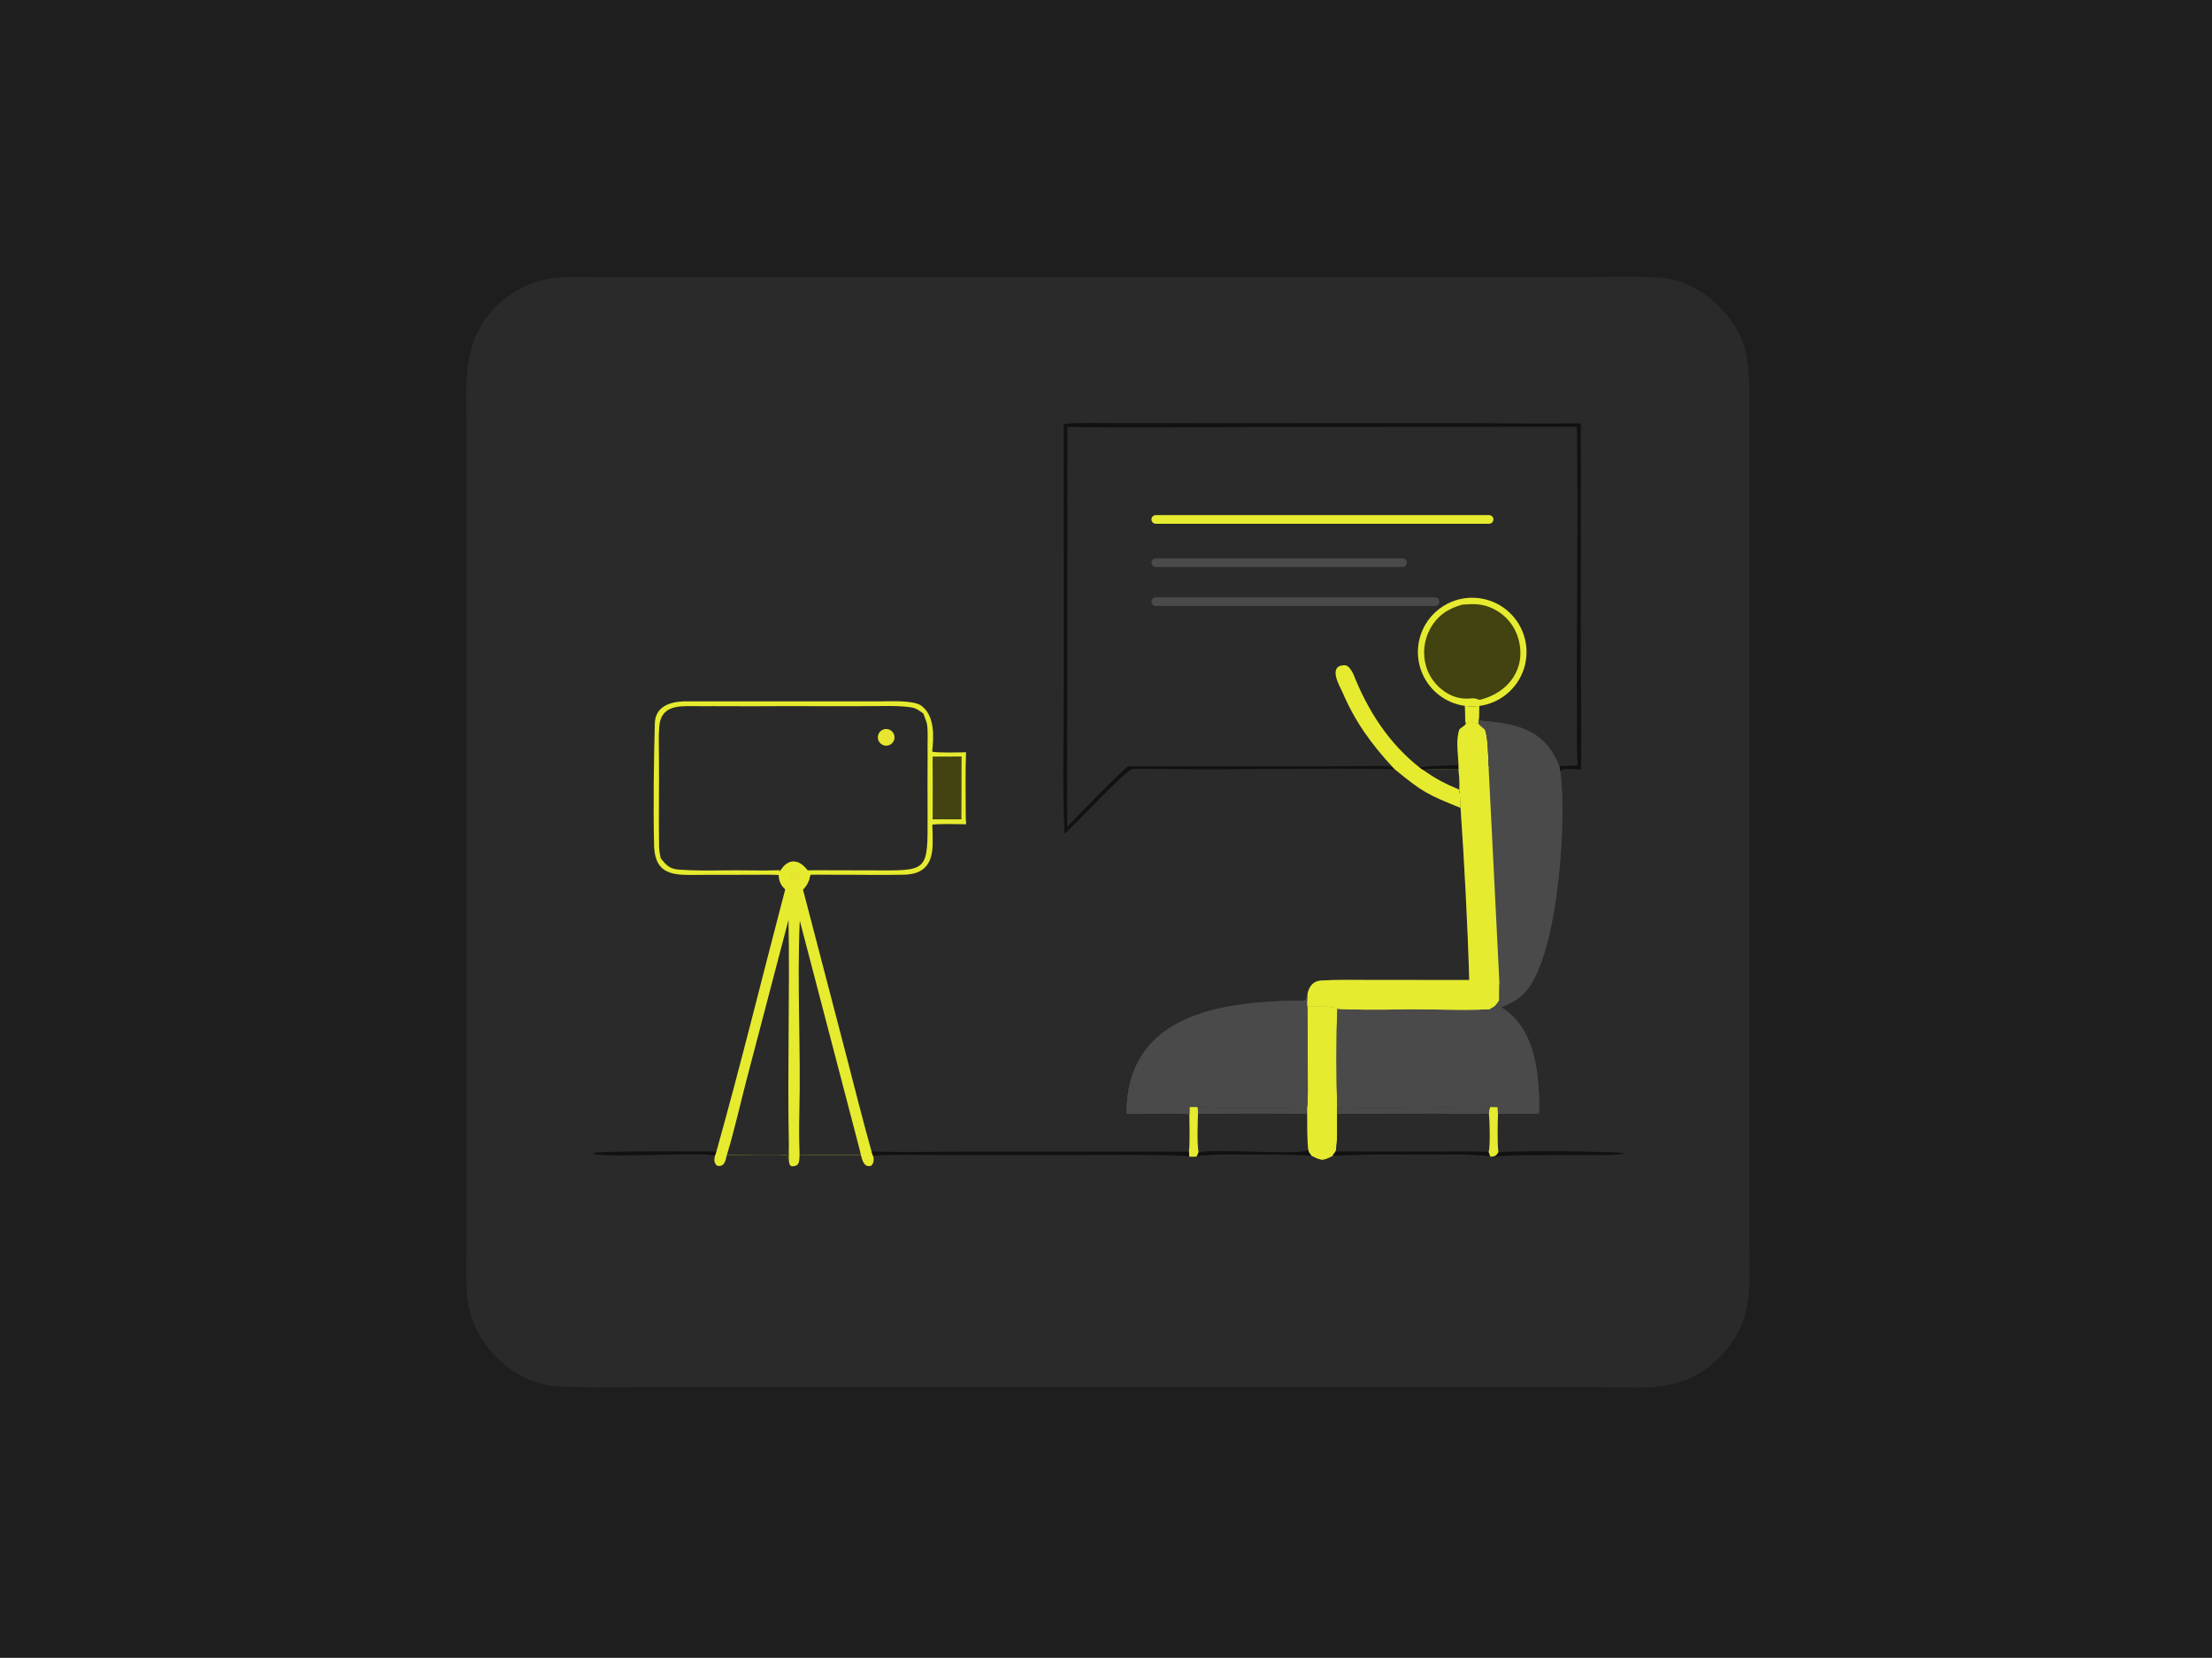
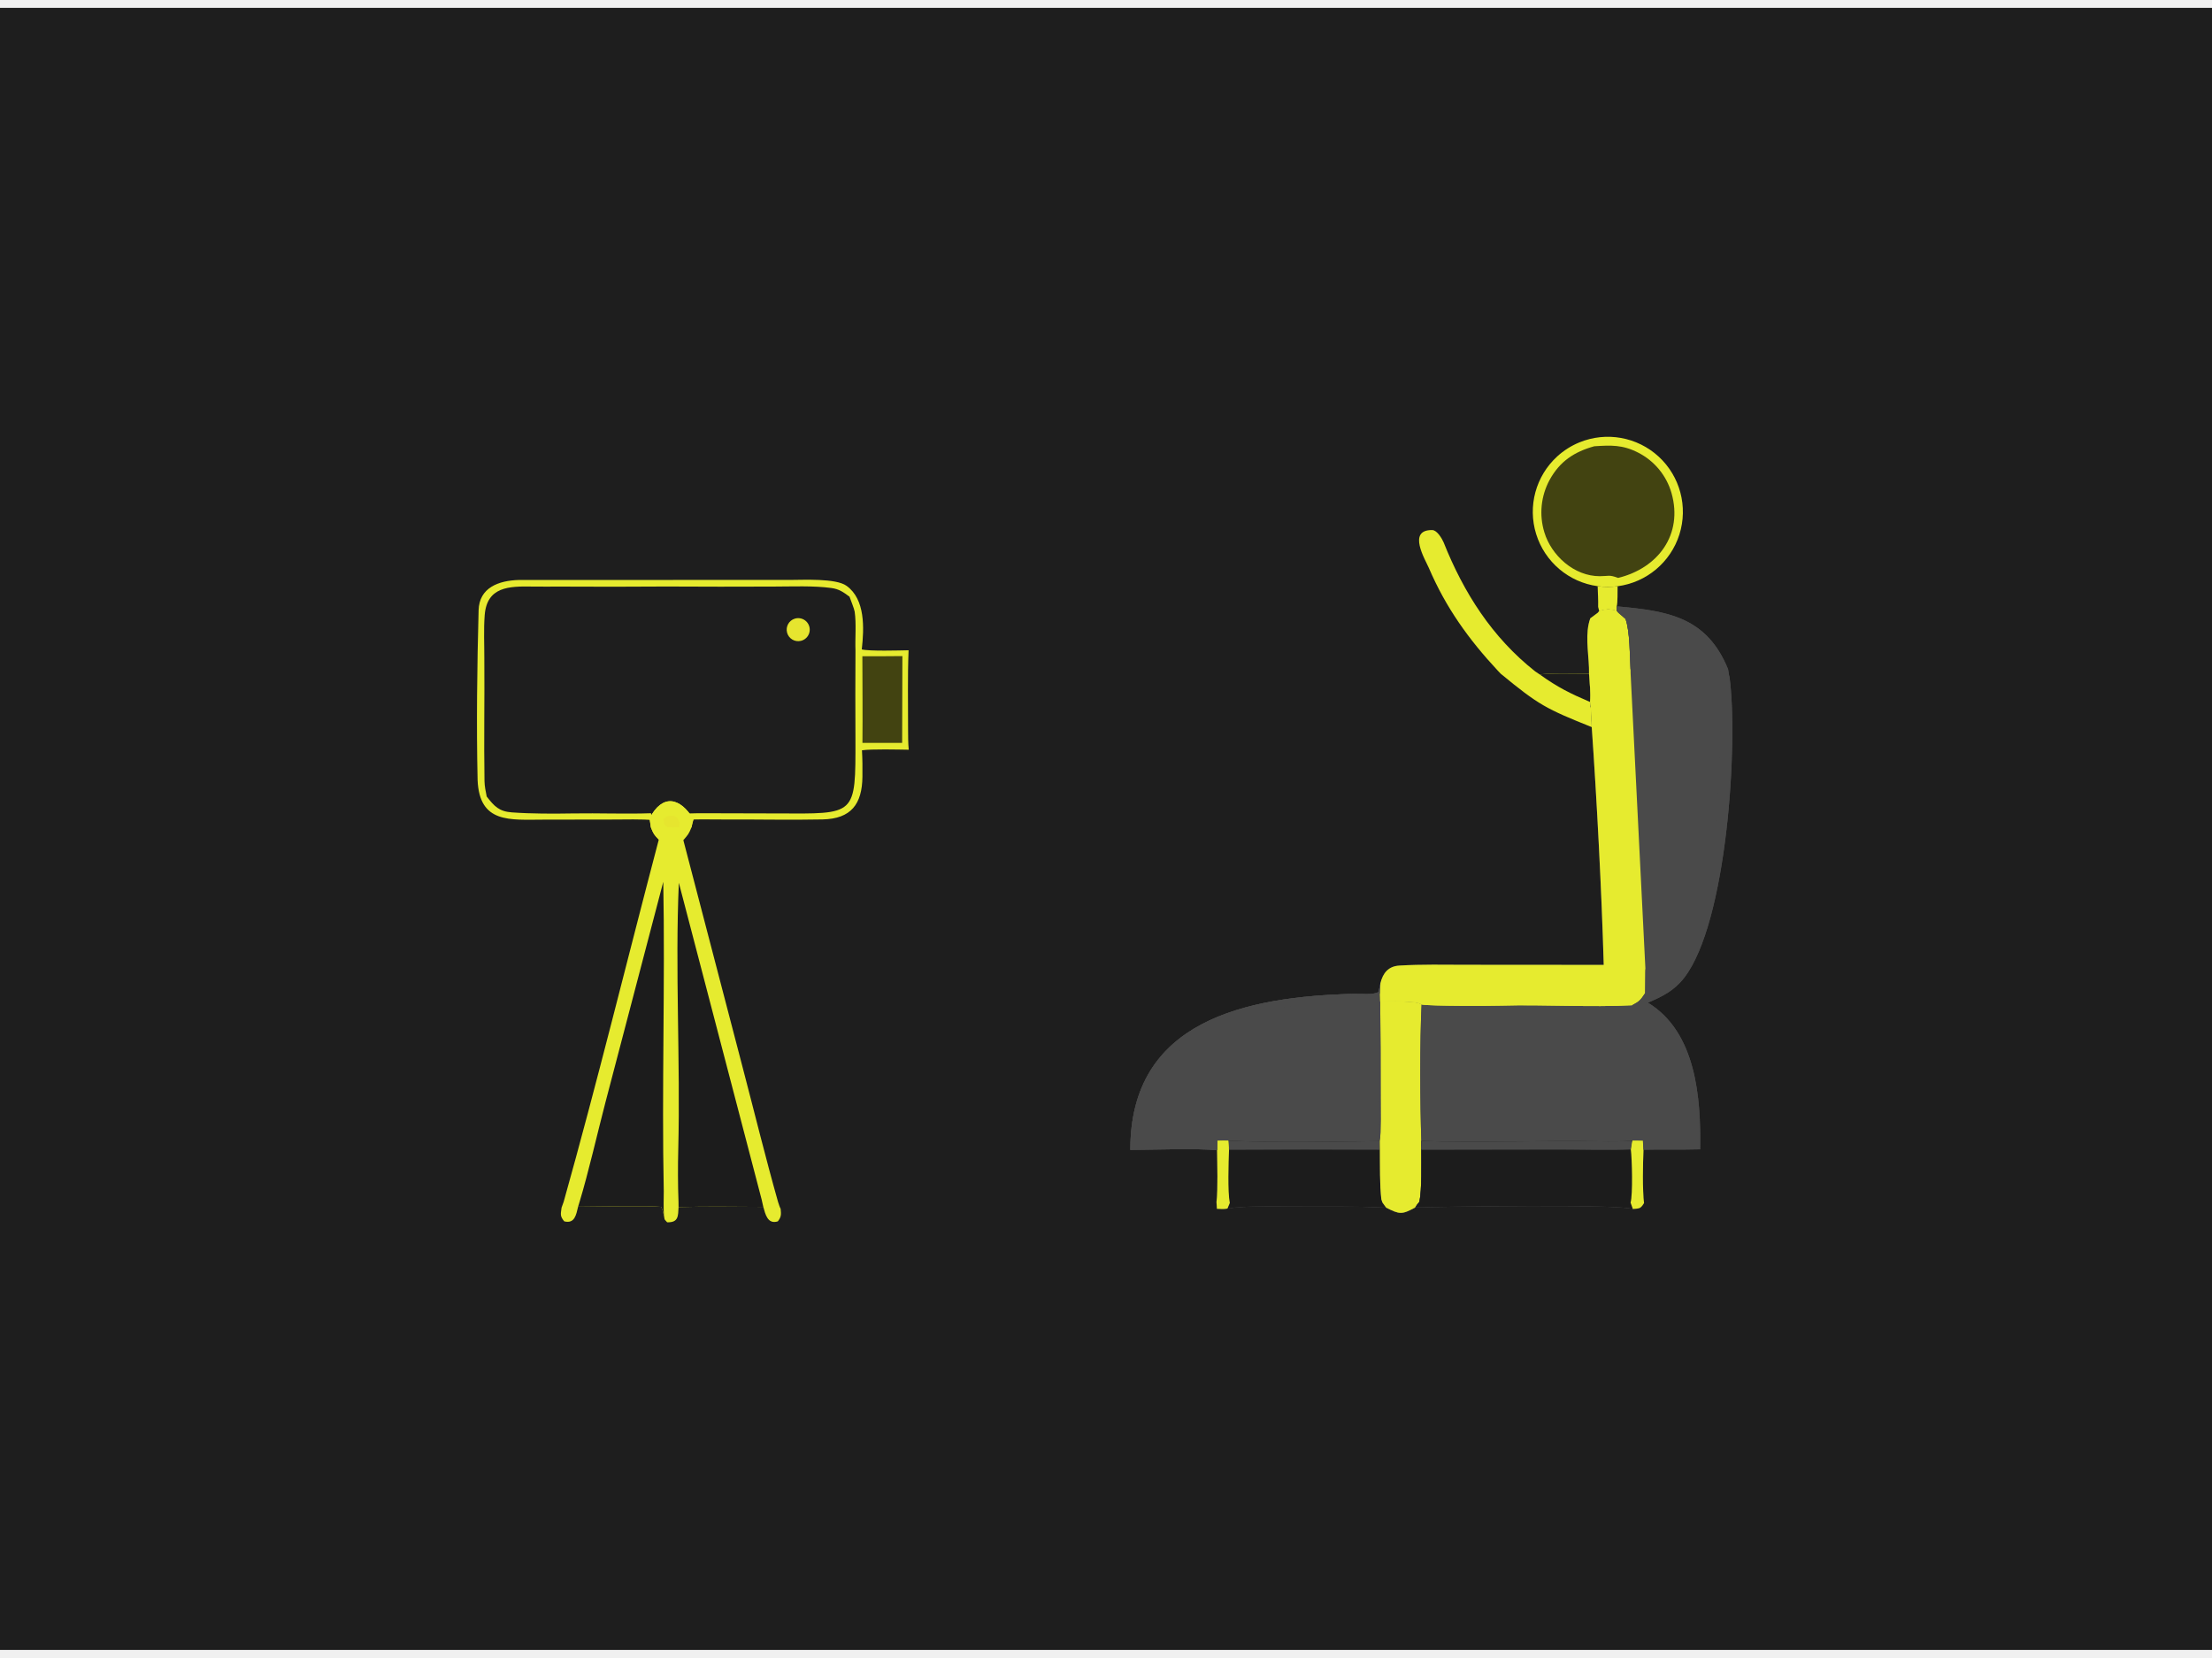
- <svg xmlns="http://www.w3.org/2000/svg" width="511" height="383" viewBox="0 0 511 383" fill="none">
-   <g clip-path="url(#clip0_22_93)">
-     <path d="M511 0H0V383H511V0Z" fill="#1e1e1e" />
-     <path d="M128.954 64.086C130.399 63.89 136.128 64.002 137.878 64.005L157.1 64.034L221.407 64.016L330.34 64.016L364.968 64.016C370.863 64.014 377.276 63.827 383.086 64.09C392.471 64.514 401.97 73.175 403.503 82.39C404.322 87.33 404.131 92.52 404.124 97.475V117.306L404.121 185.19L404.124 262.725V286.825C404.124 295.886 405.265 304.06 399.036 311.575C394.555 316.979 389.866 319.544 382.9 320.312C380.739 320.793 372.616 320.479 370.037 320.477L345.306 320.455L265.105 320.457H173.554L144.923 320.479C139.732 320.481 134.534 320.576 129.354 320.341C118.434 319.846 108.914 310.374 107.939 299.577C107.587 295.688 107.752 291.272 107.761 287.339L107.779 267.066L107.779 199.174L107.774 123.057L107.768 98.951C107.769 89.518 106.62 80.362 112.993 72.561C116.969 67.719 122.716 64.667 128.954 64.086Z" fill="#2a2a2a" />
-     <path d="M245.741 97.938C249.555 97.591 254.941 97.755 258.854 97.76L280.963 97.766L338.645 97.761C347.368 97.76 356.509 97.942 365.181 97.792L365.195 152.629C365.198 160.86 365.362 169.62 365.241 177.81C363.75 177.719 362.181 177.534 360.726 177.775L360.448 178.258C360.366 178.117 360.25 177.21 360.209 176.968C356.639 168.179 350.067 167.211 341.581 166.442L341.567 167.2C340.204 166.871 339.976 166.897 338.657 167.247L338.529 167.437L337.165 168.453C336.259 170.945 336.849 174.013 336.945 176.724L336.955 177.722C337.078 179.338 337.238 180.82 337.122 182.44C337.148 182.768 337.127 183.075 337.252 183.338C337.325 184.447 337.414 185.533 337.41 186.644C329.777 183.578 328.558 182.968 322.18 177.708C304.671 177.383 287.025 177.882 269.501 177.664C266.881 177.631 264.053 177.583 261.443 177.68C258.854 179.188 249.087 189.745 245.923 192.634C245.394 182.321 245.755 169.083 245.759 158.617L245.741 97.938Z" fill="#2a2a2a" />
-     <path d="M335.333 139.035C339.841 137.183 345.014 138.109 348.6 141.409C352.185 144.71 353.536 149.788 352.066 154.434C350.594 159.08 346.565 162.454 341.734 163.088C340.624 163.233 339.503 163.23 338.396 163.078C333.569 162.417 329.562 159.021 328.116 154.368C326.671 149.715 328.049 144.646 331.65 141.365C332.733 140.38 333.978 139.591 335.333 139.035Z" fill="#E6EB2F" />
-     <path d="M337.835 139.678C340.615 139.504 342.543 139.398 345.166 140.74C347.892 142.125 349.918 144.584 350.754 147.525C352.7 154.433 348.518 160.062 341.823 161.692C340.255 161.121 340.317 161.401 338.763 161.407C334.475 161.423 330.652 157.955 329.484 154.065C328.592 151.149 328.909 147.997 330.359 145.316C332.075 142.181 334.507 140.601 337.835 139.678Z" fill="#424311" />
-     <path d="M245.741 97.938C249.555 97.591 254.941 97.755 258.854 97.76L280.963 97.766L338.645 97.761C347.368 97.76 356.509 97.942 365.181 97.792L365.195 152.629C365.198 160.86 365.362 169.62 365.241 177.81C363.75 177.719 362.181 177.534 360.726 177.775L360.448 178.258C360.366 178.117 360.25 177.21 360.209 176.968C361.725 176.959 362.931 176.942 364.451 176.822C364.195 172.969 364.34 169.114 364.313 165.256C364.163 143.068 364.627 120.78 364.277 98.602L291.905 98.636C277.03 98.636 261.38 98.904 246.568 98.611L246.533 191.052C250.034 187.373 256.759 180.439 260.517 177.064L302.329 177.032L314.344 176.999C316.348 176.992 319.826 176.846 321.68 177.182L322.18 177.708C304.671 177.383 287.025 177.882 269.501 177.664C266.881 177.631 264.053 177.583 261.443 177.68C258.854 179.188 249.087 189.745 245.923 192.634C245.394 182.321 245.755 169.083 245.759 158.617L245.741 97.938Z" fill="#111112" />
-     <path d="M321.68 177.182C316.826 171.964 313.022 166.678 310.172 160.031C309.578 158.642 306.493 153.626 310.74 153.693C311.543 153.705 312.364 155.109 312.638 155.739C315.978 164.125 320.735 171.642 327.959 177.333L328.761 177.871C329.491 177.576 335.718 177.714 336.955 177.722C337.078 179.338 337.238 180.82 337.122 182.44C337.148 182.768 337.127 183.075 337.252 183.338C337.325 184.447 337.414 185.533 337.409 186.644C329.777 183.578 328.558 182.968 322.18 177.708L321.68 177.182Z" fill="#E6EB2F" />
-     <path d="M328.761 177.871C329.491 177.576 335.718 177.714 336.955 177.722C337.078 179.338 337.238 180.82 337.122 182.44C333.753 180.994 331.72 179.989 328.761 177.871Z" fill="#2a2a2a" />
-     <path d="M338.396 163.078C339.502 163.23 340.624 163.234 341.733 163.088C341.724 163.689 341.758 166.056 341.581 166.442L341.567 167.2C340.203 166.871 339.976 166.897 338.657 167.247L338.478 166.539C338.507 165.405 338.437 164.216 338.396 163.078Z" fill="#E6EB2F" />
-     <path d="M327.959 177.333C329.74 176.874 334.543 176.978 336.945 176.724L336.955 177.722C335.718 177.714 329.491 177.576 328.761 177.871L327.959 177.333Z" fill="#111112" />
-     <path d="M341.581 166.442C350.067 167.211 356.639 168.179 360.209 176.968C360.25 177.21 360.366 178.117 360.448 178.258C361.935 189.354 360.04 219.373 352.84 228.597C351.15 230.762 349.207 231.69 346.8 232.73C354.88 237.622 355.685 248.699 355.54 257.25C352.359 257.34 349.188 257.24 346.062 257.323C345.966 259.394 345.876 264.245 346.154 266.234C345.569 267.16 345.461 267.143 344.284 267.225C341.692 266.37 312.449 266.831 307.9 266.971C305.652 268.192 305.295 268.148 303.03 267.003C298.039 266.734 292.627 266.841 287.593 266.814C284.637 266.797 279.184 266.672 276.501 267.153C275.756 267.295 275.488 267.228 274.727 267.191L274.662 266.055C274.923 263.728 274.782 259.834 274.758 257.395C271.662 257.066 263.65 257.32 260.256 257.342C260.215 235.681 279.614 231.705 297.655 231.248C298.875 231.217 300.608 231.49 301.73 230.975L302.073 229.471C302.489 227.758 303.402 226.634 305.239 226.523C308.966 226.298 312.737 226.39 316.473 226.392L339.413 226.409C339.065 214.087 338.265 198.949 337.41 186.644C337.414 185.533 337.325 184.447 337.252 183.338C337.127 183.075 337.148 182.768 337.122 182.44C337.238 180.82 337.078 179.338 336.955 177.722L336.945 176.724C336.849 174.013 336.259 170.945 337.165 168.453L338.529 167.437L338.657 167.247C339.976 166.898 340.204 166.871 341.567 167.2L341.581 166.442Z" fill="#4A4A4A" />
-     <path d="M260.256 257.342C260.215 235.681 279.614 231.705 297.655 231.248C298.875 231.217 300.608 231.49 301.73 230.975L302.073 229.471L302.008 231.233L302.034 232.536C303.373 232.541 308.183 232.326 308.959 233.034C308.654 238.823 308.695 249.927 308.918 255.853L308.886 256.015L308.855 257.18L308.901 257.335C308.898 259.645 309.017 263.907 308.587 266.026L308.183 266.527L307.9 266.971C305.652 268.192 305.295 268.148 303.03 267.003C298.039 266.734 292.627 266.841 287.593 266.814C284.637 266.797 279.184 266.672 276.501 267.153C275.756 267.295 275.488 267.228 274.727 267.191L274.662 266.055C274.923 263.728 274.782 259.834 274.758 257.395C271.662 257.066 263.65 257.32 260.256 257.342Z" fill="#4A4A4A" />
-     <path d="M274.816 255.822C275.37 255.81 276.097 255.769 276.634 255.802C284.083 256.165 294.367 255.993 301.964 255.882L301.981 257.328C302 259.745 301.942 263.353 302.23 265.63L302.404 266.14L303.03 267.003C298.039 266.735 292.627 266.841 287.593 266.814C284.637 266.797 279.184 266.672 276.501 267.153C275.757 267.295 275.488 267.228 274.727 267.191L274.662 266.055C274.923 263.728 274.782 259.834 274.758 257.395L274.802 257.231L274.816 255.822Z" fill="#2a2a2a" />
-     <path d="M276.634 255.802C284.083 256.165 294.367 255.993 301.964 255.882L301.981 257.328C293.572 257.282 285.163 257.284 276.755 257.335L276.726 257.17L276.634 255.802Z" fill="#4A4A4A" />
-     <path d="M274.816 255.822C275.37 255.81 276.097 255.769 276.634 255.802L276.726 257.17L276.755 257.335C276.687 259.435 276.506 264.267 276.888 266.22L276.501 267.153C275.757 267.295 275.488 267.228 274.727 267.191L274.662 266.055C274.923 263.728 274.782 259.834 274.758 257.395L274.802 257.231L274.816 255.822Z" fill="#E6EB2F" />
-     <path d="M274.816 255.822C275.37 255.81 276.097 255.769 276.634 255.802L276.726 257.17C275.914 257.383 275.626 257.306 274.802 257.231L274.816 255.822Z" fill="#E6EB2F" />
-     <path d="M302.23 265.63L302.404 266.14L303.03 267.003C298.039 266.734 292.627 266.841 287.593 266.814C284.637 266.797 279.184 266.672 276.501 267.153L276.888 266.22C280.767 265.27 300.794 267.012 302.23 265.63Z" fill="#111112" />
-     <path d="M302.034 232.536C303.373 232.541 308.183 232.326 308.959 233.034C308.654 238.823 308.695 249.927 308.918 255.853L308.886 256.015L308.855 257.18L308.901 257.335C308.898 259.645 309.017 263.907 308.587 266.026L308.183 266.527L307.9 266.971C305.652 268.192 305.295 268.148 303.03 267.003L302.404 266.14L302.23 265.63C301.942 263.353 302 259.745 301.981 257.327L301.964 255.882C302.189 254.705 302.112 249.883 302.109 248.488C302.119 243.171 302.095 237.854 302.034 232.536Z" fill="#E6EB2F" />
-     <path d="M302.404 266.14C303.574 266.094 307.489 265.671 308.183 266.527L307.9 266.971C305.653 268.192 305.295 268.148 303.03 267.003L302.404 266.14Z" fill="#E6EB2F" />
-     <path d="M260.256 257.342C260.215 235.681 279.614 231.705 297.655 231.248C298.875 231.217 300.608 231.49 301.73 230.975L302.073 229.471L302.008 231.233L302.034 232.536C302.095 237.854 302.119 243.171 302.109 248.488C302.112 249.883 302.189 254.705 301.964 255.882C301.737 254.084 301.848 249.583 301.848 247.577L301.846 232.519C285.105 232.244 262.753 235.023 261.624 255.904C264.827 255.916 271.884 256.141 274.816 255.822L274.802 257.231L274.758 257.395C271.662 257.066 263.65 257.32 260.256 257.342Z" fill="#4A4A4A" />
-     <path d="M308.959 233.034C310.487 233.307 320.155 233.281 322.366 233.215C329.228 233.015 337.415 233.52 344.139 233.155C353.393 235.531 353.538 248.486 354.35 255.933C351.694 255.928 348.579 256.001 345.961 255.834L346.036 257.132L346.063 257.323C345.966 259.394 345.876 264.245 346.154 266.234C345.569 267.16 345.461 267.143 344.284 267.225C341.693 266.37 312.449 266.831 307.9 266.971L308.183 266.527L308.587 266.026C309.017 263.907 308.899 259.645 308.901 257.335L308.855 257.18L308.887 256.015L308.918 255.853C308.696 249.927 308.654 238.823 308.959 233.034Z" fill="#4A4A4A" />
-     <path d="M308.918 255.853C318.789 256.204 328.899 255.73 338.795 255.911C340.523 255.943 342.512 255.943 344.226 255.817C344.755 255.819 345.446 255.802 345.961 255.834L346.036 257.132L346.063 257.323C345.966 259.394 345.876 264.245 346.154 266.234C345.569 267.16 345.461 267.143 344.284 267.225C341.693 266.37 312.449 266.831 307.9 266.971L308.183 266.527L308.587 266.026C309.017 263.907 308.899 259.645 308.901 257.335L308.855 257.18L308.887 256.015L308.918 255.853Z" fill="#2a2a2a" />
-     <path d="M308.918 255.853C318.789 256.204 328.899 255.73 338.794 255.911C340.523 255.943 342.512 255.943 344.225 255.817L344.078 256.595L343.945 257.279C340.46 257.453 335.638 257.301 332.07 257.299L308.901 257.335L308.855 257.18L308.886 256.015L308.918 255.853Z" fill="#4A4A4A" />
-     <path d="M308.587 266.026L333.001 266.029C334.686 266.026 342.65 265.922 343.902 266.162L344.284 267.225C341.693 266.369 312.449 266.831 307.9 266.971L308.183 266.527L308.587 266.026Z" fill="#111112" />
-     <path d="M344.226 255.817C344.755 255.819 345.446 255.802 345.961 255.834L346.036 257.132L346.063 257.323C345.966 259.394 345.877 264.245 346.154 266.234C345.57 267.16 345.461 267.143 344.284 267.225L343.902 266.162C344.291 264.866 344.148 258.787 343.945 257.279L344.078 256.595L344.226 255.817Z" fill="#E6EB2F" />
-     <path d="M344.226 255.817C344.755 255.819 345.446 255.802 345.961 255.834L346.036 257.132C344.902 257.444 344.62 257.68 344.078 256.595L344.226 255.817Z" fill="#E6EB2F" />
-     <path d="M338.657 167.248C339.977 166.898 340.204 166.871 341.567 167.2L341.785 167.461L343.07 168.576C343.781 170.623 343.783 174.666 343.897 176.974L343.909 177.684L346.379 227.006L346.338 231.108C345.55 232.285 345.417 232.483 344.139 233.155C337.415 233.52 329.228 233.015 322.366 233.215C320.155 233.281 310.487 233.307 308.959 233.034C308.183 232.326 303.373 232.541 302.034 232.536L302.008 231.233L302.073 229.472C302.489 227.758 303.402 226.634 305.239 226.523C308.966 226.298 312.737 226.39 316.474 226.392L339.413 226.409C339.065 214.087 338.265 198.95 337.41 186.645C337.415 185.533 337.325 184.447 337.253 183.338C337.127 183.075 337.149 182.768 337.122 182.44C337.238 180.82 337.079 179.338 336.955 177.722L336.946 176.724C336.849 174.013 336.259 170.945 337.166 168.453L338.529 167.437L338.657 167.248Z" fill="#E6EB2F" />
-     <path d="M302.008 231.233L332.469 231.265C336.264 231.265 340.02 231.26 343.812 231.395C344.736 231.429 344.603 230.663 346.338 231.108C345.55 232.285 345.417 232.483 344.139 233.155C337.415 233.52 329.228 233.015 322.366 233.215C320.155 233.281 310.487 233.307 308.959 233.034C308.183 232.326 303.373 232.541 302.034 232.536L302.008 231.233Z" fill="#E6EB2F" />
-     <path d="M337.252 183.338L337.429 182.691C339.176 182.129 342.891 184.35 341.995 186.559C340.511 187.576 339.039 187.053 337.41 186.644C337.414 185.533 337.325 184.447 337.252 183.338Z" fill="#E6EB2F" />
-     <path d="M338.657 167.248C339.976 166.898 340.204 166.871 341.567 167.2L341.784 167.461L341.596 168.46C341.61 169.965 341.816 171.081 340.264 171.822C338.292 171.512 338.582 170.057 338.596 168.459L338.529 167.437L338.657 167.248Z" fill="#E6EB2F" />
-     <path d="M338.657 167.248C339.976 166.898 340.204 166.871 341.567 167.2L341.784 167.461L341.596 168.46L338.596 168.459L338.529 167.437L338.657 167.248Z" fill="#E6EB2F" />
-     <path d="M341.581 166.442C350.068 167.211 356.639 168.179 360.209 176.968C360.25 177.21 360.366 178.117 360.449 178.258C361.935 189.354 360.04 219.373 352.84 228.596C351.15 230.762 349.207 231.69 346.8 232.73C354.88 237.622 355.685 248.699 355.54 257.25C352.359 257.34 349.188 257.24 346.063 257.323L346.036 257.132L345.961 255.834C348.579 256.001 351.694 255.928 354.35 255.933C353.538 248.486 353.393 235.531 344.139 233.155C345.417 232.483 345.55 232.285 346.338 231.108L346.379 227.006C346.686 228.587 346.618 229.382 346.529 230.941C350.379 229.063 352.054 227.562 353.698 223.509C357.874 213.207 358.423 201.463 358.834 190.481C358.967 186.93 359.325 180.69 358.107 177.575L357.874 176.678C356.54 177.319 345.545 177.164 343.897 176.974C343.783 174.666 343.781 170.623 343.07 168.576L341.784 167.461L341.567 167.2L341.581 166.442Z" fill="#4A4A4A" />
-     <path d="M343.07 168.576C347.738 168.988 352.746 169.88 355.963 173.643C356.741 174.559 357.384 175.58 357.874 176.678C356.54 177.319 345.545 177.164 343.897 176.974C343.783 174.666 343.781 170.623 343.07 168.576Z" fill="#4A4A4A" />
-     <path d="M168.151 266.053C172.648 265.951 177.171 266.195 181.7 266.029C182.215 265.456 182.09 265.188 182.236 264.271C182.224 265.601 182.182 266.988 182.263 268.308C182.125 267.66 182.059 267.491 181.817 266.87C179.843 266.64 170.294 266.848 167.911 266.846L168.151 266.053Z" fill="#111112" />
-     <path d="M198.595 265.618L198.877 266.87C194.249 266.858 189.313 266.761 184.709 266.911L184.7 266.005C188.36 266.092 194.354 266.111 198.186 265.968C198.322 265.852 198.459 265.736 198.595 265.618Z" fill="#111112" />
-     <path d="M158.021 162.037L192.372 162.033L203.209 162.033C205.557 162.033 211.022 161.72 212.804 163.02C215.958 165.29 215.74 170.117 215.346 173.651C216.647 173.975 221.631 173.821 223.174 173.793C222.989 178.208 223.102 182.685 223.088 187.106C223.085 188.161 223.098 189.387 223.2 190.427C221.525 190.402 216.943 190.286 215.377 190.522C215.466 192.004 215.472 193.466 215.455 194.946C215.402 199.509 213.574 201.98 208.791 202.083C203.164 202.202 197.508 202.058 191.876 202.09C190.691 202.094 186.473 202.008 185.531 202.199C185.558 201.991 185.727 201.399 185.787 201.163C186.493 201.004 189.42 201.049 190.296 201.051L201.153 201.079C214.466 201.133 214.306 201.595 214.287 188.543C214.261 183.631 214.263 178.718 214.292 173.806C214.214 171.743 214.45 169.398 214.16 167.354C214.091 166.862 213.497 165.419 213.295 164.834C212.263 164.08 211.592 163.566 210.274 163.384C207.291 162.972 203.668 163.139 200.629 163.142C194.637 163.169 188.646 163.166 182.655 163.132C176.73 163.175 170.806 163.178 164.882 163.144C163.371 163.142 161.711 163.165 160.213 163.14C156.383 163.076 152.662 163.141 152.291 167.918C152.105 170.319 152.236 172.785 152.229 175.204C152.287 182.031 152.145 188.867 152.258 195.692C152.272 196.5 152.464 197.457 152.628 198.251C153.897 199.877 154.682 200.746 156.832 200.905C160.102 201.144 163.8 201.135 167.088 201.079C171.329 201.006 175.915 201.197 180.107 201.045L180.277 202.199C178.915 202.015 175.405 202.096 173.885 202.099L162.168 202.118C156.518 202.126 151.401 202.804 151.105 195.49C150.897 186.347 151.022 176.27 151.274 167.095C151.377 163.328 154.608 162.13 158.021 162.037Z" fill="#E6EB2F" />
-     <path d="M215.445 174.795C217.652 174.815 219.925 174.777 222.137 174.767L222.096 189.284L215.456 189.283C215.505 184.487 215.45 179.598 215.445 174.795Z" fill="#424311" />
-     <path d="M204.152 168.504C204.827 168.297 205.561 168.476 206.065 168.97C206.569 169.463 206.763 170.193 206.571 170.872C206.378 171.551 205.83 172.071 205.142 172.227C204.131 172.455 203.12 171.844 202.854 170.842C202.588 169.84 203.161 168.808 204.152 168.504Z" fill="#E6E52F" />
-     <path d="M179.857 201.91C182.004 197.763 184.982 198.362 187.203 202.062C187.125 202.367 186.906 203.133 186.872 203.402C186.409 204.538 186.326 204.598 185.51 205.55L195.457 243.674C197.387 251.029 199.278 258.739 201.341 266.031C201.426 266.28 201.653 267.029 201.78 267.201C201.875 268.175 201.89 268.542 201.312 269.296C199.605 269.843 199.224 268.105 198.877 266.87C194.249 266.858 189.313 266.761 184.709 266.911C184.625 268.376 184.724 269.516 182.801 269.451C182.239 268.813 182.425 269.176 182.263 268.308C182.125 267.66 182.059 267.491 181.817 266.87C179.843 266.64 170.294 266.848 167.911 266.846C167.588 268.173 167.362 269.739 165.597 269.296C164.844 268.409 165.016 268.078 165.144 267.003L165.497 266.026C171.056 246.253 176.154 225.401 181.402 205.458C180.591 204.612 180.506 204.492 180.077 203.402L179.857 201.91Z" fill="#E6EB2F" />
-     <path d="M182.153 212.514C182.474 229.658 181.883 247.147 182.236 264.272C182.224 265.601 182.182 266.988 182.263 268.308C182.125 267.66 182.059 267.491 181.817 266.87C179.843 266.64 170.294 266.848 167.911 266.846L168.151 266.053C169.662 261.067 171.149 254.492 172.497 249.337L182.153 212.514Z" fill="#2a2a2a" />
-     <path d="M184.7 266.005C184.589 263.206 184.589 260.01 184.659 257.219C185.031 242.533 184.11 227.308 184.756 212.673L198.595 265.618L198.877 266.87C194.249 266.858 189.313 266.761 184.709 266.911L184.7 266.005Z" fill="#2a2a2a" />
-     <path d="M179.857 201.91C182.004 197.763 184.982 198.362 187.203 202.062C187.125 202.367 186.906 203.133 186.872 203.402C185.885 203.539 185.743 203.37 185.25 203.938C185.326 204.431 185.398 204.857 185.335 205.354L184.944 205.608L184.808 203.447C184.137 203.445 183.466 203.426 182.796 203.389C182.118 202.817 182.329 203.07 182.149 201.983L181.888 201.992C181.16 201.881 180.592 201.913 179.857 201.91Z" fill="#E6EB2F" />
-     <path d="M182.149 201.983C183.213 201.381 182.77 201.456 183.93 201.473C184.757 202.009 184.435 201.661 184.881 202.597L184.808 203.447C184.137 203.445 183.466 203.426 182.795 203.389C182.118 202.817 182.329 203.07 182.149 201.983Z" fill="#E6E52F" />
-     <path d="M179.857 201.91C180.592 201.913 181.16 201.881 181.888 201.992L182.149 201.983C182.329 203.07 182.118 202.817 182.796 203.39C183.466 203.426 184.137 203.445 184.808 203.448L184.944 205.608L184.68 205.761C184.669 207.849 184.709 210.169 184.585 212.236C184.257 210.841 183.927 209.152 183.406 207.844L182.197 207.049C181.845 205.765 182.298 206.203 181.402 205.458C180.591 204.613 180.506 204.492 180.077 203.402L179.857 201.91Z" fill="#E6EB2F" />
-     <path d="M182.149 201.983C182.329 203.07 182.118 202.817 182.796 203.389C183.466 203.426 184.137 203.445 184.808 203.447L184.944 205.608L184.68 205.761C183.165 206.147 184.519 206.121 183.272 206.498C182.188 205.777 181.936 203.232 181.888 201.992L182.149 201.983Z" fill="#E6EB2F" />
-     <path d="M182.197 207.049L183.406 207.844L182.171 211.789L182.197 207.049Z" fill="#E6EB2F" />
-     <path d="M274.662 266.055L274.727 267.191C272.8 266.65 251.521 266.843 247.942 266.843L218.572 266.846C213.341 266.848 207.116 266.689 201.961 266.945L201.78 267.201C201.653 267.029 201.426 266.28 201.341 266.031C209.043 266.232 217.623 266.041 225.435 266.041L274.662 266.055Z" fill="#111112" />
-     <path d="M346.154 266.234C348.364 265.782 372.365 265.937 374.96 266.406L375.154 266.553C372.642 266.95 368.686 266.841 366.017 266.843L351.177 266.867C350.014 266.88 344.678 267.259 344.284 267.225C345.461 267.143 345.57 267.16 346.154 266.234Z" fill="#111112" />
-     <path d="M165.497 266.026L165.144 267.003C161.787 266 137.917 267.793 136.741 266.343L137.061 266.432C137.958 265.797 162.734 266.031 165.497 266.026Z" fill="#111112" />
-     <line x1="267" y1="120" x2="344" y2="120" stroke="#E6EB2F" stroke-width="2" stroke-linecap="round" />
-     <path d="M267 130H324" stroke="#4A4A4A" stroke-width="2" stroke-linecap="round" />
-     <path d="M267 139H331.5" stroke="#4A4A4A" stroke-width="2" stroke-linecap="round" />
-   </g>
-   <defs>
-     <clipPath id="clip0_22_93">
-       <rect width="511" height="383" fill="white" />
-     </clipPath>
-   </defs>
+ <svg xmlns="http://www.w3.org/2000/svg" width="511" height="383" viewBox="-90 -65 691 513" fill="none">
+   <rect x="-90" y="-65" width="691" height="513" fill="#1e1e1e" />
+   <path d="M403.361 70.759C411.783 67.299 421.445 69.029 428.146 75.195C434.842 81.36 437.366 90.846 434.621 99.526C431.871 108.206 424.344 114.509 415.318 115.694C413.246 115.965 411.15 115.959 409.082 115.675C400.065 114.439 392.579 108.095 389.879 99.403C387.179 90.711 389.752 81.241 396.48 75.112C398.503 73.271 400.828 71.798 403.361 70.759Z" fill="#E6EB2F" />
+   <path d="M408.035 71.959C413.228 71.634 416.831 71.438 421.73 73.943C426.823 76.531 430.607 81.124 432.17 86.619C435.804 99.525 427.993 110.041 415.485 113.085C412.555 112.018 412.672 112.542 409.769 112.553C401.759 112.583 394.616 106.104 392.435 98.838C390.769 93.39 391.36 87.501 394.069 82.492C397.275 76.637 401.818 73.685 408.035 71.959Z" fill="#424311" />
+   <path d="M377.854 142.024C368.788 132.275 361.68 122.399 356.357 109.982C355.246 107.388 349.485 98.017 357.418 98.141C358.917 98.165 360.452 100.787 360.962 101.964C367.203 117.631 376.089 131.673 389.585 142.305L391.084 143.311C392.448 142.758 404.079 143.017 406.391 143.031C406.621 146.05 406.919 148.82 406.703 151.846C406.752 152.458 406.712 153.032 406.947 153.524C407.082 155.595 407.249 157.624 407.24 159.7C392.981 153.972 390.705 152.832 378.789 143.005L377.854 142.024Z" fill="#E6EB2F" />
+   <path d="M391.084 143.311C392.448 142.758 404.079 143.017 406.391 143.031C406.621 146.05 406.919 148.82 406.702 151.846C400.408 149.144 396.611 147.266 391.084 143.311Z" fill="#1C1C1C" />
+   <path d="M409.082 115.675C411.15 115.959 413.245 115.965 415.318 115.694C415.3 116.817 415.363 121.238 415.033 121.96L415.006 123.375C412.459 122.761 412.035 122.81 409.57 123.464L409.236 122.14C409.29 120.023 409.159 117.801 409.082 115.675Z" fill="#E6EB2F" />
+   <path d="M415.033 121.96C430.887 123.396 443.164 125.204 449.833 141.623C449.91 142.076 450.126 143.769 450.28 144.034C453.057 164.762 449.517 220.842 436.066 238.073C432.91 242.118 429.279 243.852 424.782 245.794C439.877 254.933 441.38 275.627 441.109 291.602C435.167 291.769 429.243 291.584 423.405 291.737C423.224 295.607 423.057 304.669 423.576 308.385C422.484 310.115 422.28 310.083 420.082 310.237C415.241 308.638 360.61 309.501 352.112 309.763C347.913 312.043 347.245 311.961 343.014 309.821C333.69 309.32 323.58 309.519 314.175 309.469C308.652 309.437 298.466 309.203 293.454 310.101C292.063 310.368 291.562 310.241 290.14 310.173L290.018 308.051C290.505 303.703 290.243 296.429 290.198 291.873C284.414 291.259 269.446 291.733 263.106 291.773C263.03 251.307 299.27 243.879 332.972 243.026C335.252 242.967 338.49 243.478 340.585 242.516L341.226 239.707C342.003 236.506 343.709 234.406 347.141 234.199C354.104 233.779 361.148 233.95 368.128 233.955L410.983 233.986C410.333 210.967 408.838 182.688 407.24 159.7C407.249 157.624 407.082 155.595 406.946 153.524C406.712 153.032 406.752 152.458 406.703 151.846C406.919 148.82 406.621 146.05 406.391 143.031L406.373 141.168C406.192 136.102 405.091 130.371 406.784 125.716L409.331 123.817L409.57 123.464C412.035 122.81 412.46 122.761 415.006 123.375L415.033 121.96Z" fill="#4A4A4A" />
+   <path d="M263.106 291.773C263.03 251.307 299.27 243.879 332.972 243.026C335.252 242.967 338.49 243.477 340.585 242.516L341.226 239.707L341.104 242.999L341.154 245.433C343.655 245.442 352.641 245.04 354.09 246.363C353.521 257.177 353.598 277.92 354.013 288.992L353.955 289.294L353.896 291.471L353.982 291.76C353.977 296.076 354.198 304.037 353.395 307.997L352.641 308.932L352.112 309.762C347.913 312.043 347.245 311.961 343.014 309.821C333.69 309.32 323.58 309.519 314.175 309.469C308.652 309.437 298.466 309.202 293.454 310.101C292.063 310.367 291.562 310.241 290.14 310.173L290.018 308.051C290.505 303.703 290.243 296.429 290.198 291.873C284.414 291.259 269.446 291.733 263.106 291.773Z" fill="#4A4A4A" />
+   <path d="M290.307 288.933C291.341 288.911 292.7 288.834 293.702 288.897C307.619 289.575 326.831 289.254 341.023 289.046L341.054 291.746C341.091 296.262 340.982 303.003 341.52 307.257L341.845 308.209L343.014 309.821C333.69 309.32 323.58 309.519 314.175 309.469C308.653 309.437 298.466 309.203 293.454 310.101C292.063 310.368 291.562 310.241 290.14 310.173L290.018 308.051C290.505 303.703 290.244 296.429 290.198 291.873L290.28 291.566L290.307 288.933Z" fill="#1C1C1C" />
+   <path d="M293.702 288.897C307.618 289.575 326.831 289.254 341.023 289.046L341.054 291.746C325.345 291.661 309.637 291.665 293.928 291.76L293.874 291.453L293.702 288.897Z" fill="#4A4A4A" />
+   <path d="M290.307 288.933C291.341 288.911 292.7 288.834 293.702 288.897L293.874 291.453L293.928 291.76C293.802 295.684 293.463 304.71 294.176 308.358L293.454 310.101C292.063 310.368 291.562 310.241 290.14 310.173L290.018 308.051C290.505 303.703 290.244 296.429 290.198 291.873L290.28 291.566L290.307 288.933Z" fill="#E6EB2F" />
+   <path d="M290.307 288.933C291.341 288.911 292.7 288.834 293.702 288.897L293.874 291.453C292.357 291.85 291.819 291.706 290.28 291.566L290.307 288.933Z" fill="#E6EB2F" />
+   <path d="M341.154 245.433C343.655 245.442 352.641 245.04 354.09 246.363C353.521 257.177 353.598 277.92 354.014 288.992L353.955 289.294L353.896 291.471L353.982 291.76C353.977 296.076 354.199 304.037 353.395 307.997L352.641 308.932L352.113 309.762C347.913 312.043 347.245 311.961 343.014 309.821L341.845 308.209L341.52 307.256C340.982 303.003 341.091 296.262 341.055 291.746L341.023 289.046C341.443 286.847 341.298 277.839 341.294 275.234C341.312 265.3 341.267 255.366 341.154 245.433Z" fill="#E6EB2F" />
+   <path d="M263.106 291.773C263.03 251.307 299.27 243.879 332.972 243.026C335.252 242.967 338.49 243.477 340.585 242.516L341.226 239.707L341.104 242.999L341.154 245.433C341.267 255.366 341.312 265.3 341.294 275.234C341.298 277.839 341.443 286.847 341.023 289.046C340.598 285.687 340.806 277.279 340.806 273.531L340.802 245.401C309.528 244.886 267.771 250.079 265.662 289.087C271.645 289.109 284.83 289.529 290.307 288.933L290.28 291.566L290.198 291.873C284.414 291.259 269.446 291.733 263.106 291.773Z" fill="#4A4A4A" />
+   <path d="M354.091 246.363C356.944 246.873 375.006 246.823 379.137 246.702C391.956 246.327 407.249 247.27 419.811 246.589C437.1 251.027 437.371 275.229 438.888 289.141C433.926 289.132 428.106 289.267 423.216 288.956L423.356 291.381L423.405 291.737C423.225 295.607 423.058 304.669 423.577 308.385C422.484 310.115 422.281 310.083 420.082 310.237C415.242 308.638 360.611 309.501 352.113 309.763L352.641 308.932L353.395 307.997C354.199 304.037 353.978 296.077 353.982 291.76L353.896 291.471L353.955 289.295L354.014 288.992C353.598 277.921 353.522 257.177 354.091 246.363Z" fill="#4A4A4A" />
+   <path d="M354.014 288.992C372.454 289.647 391.342 288.762 409.828 289.1C413.056 289.159 416.772 289.159 419.974 288.924C420.962 288.929 422.254 288.897 423.216 288.956L423.356 291.381L423.405 291.737C423.225 295.607 423.058 304.669 423.577 308.385C422.484 310.115 422.281 310.083 420.082 310.237C415.242 308.638 360.611 309.501 352.113 309.763L352.641 308.932L353.395 307.997C354.199 304.037 353.978 296.077 353.982 291.76L353.896 291.471L353.955 289.295L354.014 288.992Z" fill="#1C1C1C" />
+   <path d="M354.013 288.992C372.454 289.647 391.342 288.762 409.827 289.1C413.056 289.159 416.772 289.159 419.973 288.924L419.698 290.378L419.449 291.656C412.938 291.981 403.93 291.697 397.266 291.692L353.982 291.76L353.896 291.471L353.955 289.295L354.013 288.992Z" fill="#4A4A4A" />
+   <path d="M419.974 288.924C420.963 288.929 422.254 288.897 423.216 288.956L423.356 291.381L423.405 291.737C423.225 295.607 423.058 304.669 423.577 308.385C422.484 310.115 422.281 310.083 420.082 310.237L419.369 308.25C420.096 305.83 419.829 294.474 419.45 291.656L419.698 290.378L419.974 288.924Z" fill="#E6EB2F" />
+   <path d="M419.973 288.924C420.962 288.929 422.253 288.897 423.215 288.956L423.355 291.381C421.237 291.963 420.709 292.406 419.698 290.378L419.973 288.924Z" fill="#E6EB2F" />
+   <path d="M409.57 123.464C412.036 122.81 412.46 122.761 415.007 123.376L415.413 123.863L417.815 125.947C419.143 129.77 419.147 137.322 419.36 141.634L419.382 142.96L423.997 235.102L423.92 242.764C422.448 244.963 422.2 245.334 419.811 246.589C407.249 247.271 391.956 246.327 379.137 246.702C375.006 246.824 356.944 246.873 354.091 246.363C352.641 245.04 343.656 245.442 341.154 245.433L341.104 242.999L341.226 239.707C342.003 236.506 343.71 234.406 347.141 234.199C354.104 233.779 361.148 233.95 368.129 233.955L410.984 233.986C410.333 210.967 408.839 182.688 407.24 159.7C407.249 157.624 407.082 155.595 406.947 153.524C406.712 153.032 406.753 152.458 406.703 151.846C406.92 148.82 406.622 146.051 406.392 143.031L406.373 141.168C406.193 136.102 405.091 130.372 406.784 125.716L409.331 123.818L409.57 123.464Z" fill="#E6EB2F" />
+   <path d="M341.104 242.999L398.011 243.058C405.1 243.058 412.117 243.049 419.202 243.301C420.926 243.365 420.678 241.933 423.92 242.764C422.448 244.963 422.2 245.333 419.811 246.589C407.249 247.27 391.956 246.327 379.137 246.701C375.006 246.823 356.944 246.873 354.091 246.363C352.641 245.04 343.656 245.442 341.154 245.433L341.104 242.999Z" fill="#E6EB2F" />
+   <path d="M406.946 153.524L407.276 152.314C410.54 151.265 417.481 155.414 415.805 159.541C413.033 161.441 410.283 160.463 407.24 159.7C407.249 157.624 407.082 155.595 406.946 153.524Z" fill="#E6EB2F" />
+   <path d="M409.57 123.464C412.035 122.81 412.46 122.761 415.006 123.376L415.413 123.863L415.06 125.73C415.088 128.542 415.471 130.626 412.573 132.009C408.888 131.431 409.43 128.712 409.457 125.728L409.331 123.818L409.57 123.464Z" fill="#E6EB2F" />
+   <path d="M409.57 123.464C412.035 122.81 412.46 122.761 415.006 123.376L415.413 123.863L415.06 125.73L409.457 125.728L409.331 123.818L409.57 123.464Z" fill="#E6EB2F" />
+   <path d="M415.033 121.96C430.887 123.396 443.164 125.204 449.833 141.623C449.91 142.076 450.127 143.769 450.28 144.034C453.057 164.762 449.517 220.842 436.066 238.073C432.91 242.118 429.279 243.852 424.782 245.794C439.877 254.933 441.38 275.627 441.109 291.602C435.167 291.769 429.243 291.584 423.405 291.737L423.355 291.381L423.215 288.956C428.105 289.267 433.926 289.132 438.888 289.141C437.371 275.229 437.1 251.027 419.811 246.589C422.199 245.333 422.448 244.963 423.92 242.764L423.996 235.102C424.57 238.055 424.443 239.54 424.276 242.453C431.469 238.944 434.598 236.14 437.669 228.568C445.471 209.324 446.496 187.384 447.264 166.867C447.512 160.234 448.18 148.576 445.905 142.757L445.471 141.081C442.979 142.278 422.439 141.99 419.359 141.634C419.147 137.322 419.142 129.77 417.815 125.946L415.413 123.863L415.006 123.375L415.033 121.96Z" fill="#4A4A4A" />
+   <path d="M417.815 125.947C426.534 126.715 435.89 128.382 441.9 135.412C443.354 137.122 444.555 139.031 445.471 141.081C442.979 142.278 422.439 141.99 419.359 141.634C419.147 137.322 419.142 129.77 417.815 125.947Z" fill="#4A4A4A" />
+   <path d="M72.117 113.731L136.29 113.722L156.534 113.723C160.921 113.723 171.129 113.137 174.459 115.567C180.351 119.806 179.944 128.824 179.208 135.427C181.637 136.032 190.949 135.745 193.832 135.693C193.486 143.939 193.697 152.303 193.672 160.562C193.666 162.533 193.69 164.823 193.879 166.767C190.751 166.72 182.191 166.503 179.265 166.944C179.433 169.712 179.444 172.444 179.412 175.21C179.313 183.733 175.898 188.349 166.962 188.541C156.451 188.764 145.883 188.495 135.363 188.555C133.148 188.562 125.269 188.401 123.509 188.757C123.559 188.37 123.875 187.263 123.988 186.823C125.307 186.526 130.774 186.61 132.41 186.613L152.694 186.666C177.563 186.767 177.265 187.63 177.229 163.247C177.181 154.07 177.184 144.893 177.238 135.716C177.094 131.862 177.533 127.481 176.993 123.663C176.863 122.743 175.753 120.049 175.376 118.955C173.449 117.546 172.195 116.585 169.732 116.246C164.16 115.476 157.391 115.789 151.714 115.794C140.521 115.846 129.328 115.839 118.135 115.776C107.068 115.855 96.001 115.862 84.933 115.798C82.11 115.794 79.01 115.838 76.211 115.791C69.055 115.67 62.104 115.793 61.412 124.717C61.064 129.202 61.31 133.809 61.297 138.327C61.405 151.081 61.139 163.851 61.351 176.603C61.376 178.111 61.734 179.899 62.041 181.383C64.411 184.421 65.879 186.044 69.895 186.341C76.003 186.788 82.913 186.771 89.055 186.666C96.978 186.53 105.545 186.886 113.376 186.603L113.694 188.757C111.149 188.415 104.592 188.565 101.752 188.572L79.863 188.607C69.308 188.621 59.749 189.889 59.196 176.226C58.807 159.145 59.042 140.319 59.511 123.178C59.704 116.142 65.74 113.903 72.117 113.731Z" fill="#E6EB2F" />
+   <path d="M179.393 137.564C183.515 137.602 187.761 137.53 191.895 137.512L191.818 164.631L179.414 164.63C179.504 155.67 179.403 146.537 179.393 137.564Z" fill="#424311" />
+   <path d="M158.296 125.811C159.556 125.425 160.927 125.759 161.869 126.681C162.812 127.603 163.174 128.967 162.815 130.236C162.455 131.504 161.431 132.475 160.145 132.766C158.257 133.193 156.368 132.05 155.871 130.179C155.373 128.308 156.444 126.378 158.296 125.811Z" fill="#E6E52F" />
+   <path d="M112.91 188.219C116.92 180.471 122.484 181.59 126.632 188.503C126.487 189.072 126.078 190.504 126.013 191.005C125.149 193.127 124.994 193.24 123.469 195.019L142.053 266.239C145.658 279.979 149.19 294.383 153.044 308.006C153.203 308.471 153.627 309.871 153.865 310.191C154.043 312.011 154.069 312.697 152.99 314.106C149.801 315.127 149.089 311.88 148.442 309.573C139.795 309.55 130.574 309.37 121.973 309.649C121.817 312.386 122.002 314.517 118.409 314.395C117.359 313.203 117.706 313.88 117.403 312.259C117.146 311.049 117.023 310.733 116.571 309.573C112.884 309.144 95.044 309.532 90.592 309.528C89.989 312.006 89.567 314.932 86.269 314.106C84.863 312.449 85.184 311.83 85.424 309.821L86.083 307.997C96.468 271.057 105.99 232.103 115.796 194.847C114.28 193.267 114.122 193.041 113.321 191.005L112.91 188.219Z" fill="#E6EB2F" />
+   <path d="M117.198 208.028C117.798 240.055 116.694 272.728 117.353 304.719C117.331 307.202 117.252 309.794 117.403 312.259C117.147 311.049 117.023 310.733 116.571 309.573C112.884 309.144 95.044 309.532 90.592 309.528L91.04 308.047C93.863 298.732 96.642 286.45 99.16 276.819L117.198 208.028Z" fill="#1C1C1C" />
+   <path d="M121.957 307.957C121.749 302.728 121.748 296.758 121.881 291.543C122.576 264.108 120.854 235.666 122.061 208.326L147.915 307.234L148.442 309.573C139.795 309.55 130.574 309.37 121.973 309.65L121.957 307.957Z" fill="#1C1C1C" />
+   <path d="M112.91 188.219C116.92 180.471 122.484 181.59 126.632 188.503C126.487 189.072 126.078 190.504 126.013 191.005C124.171 191.262 123.906 190.946 122.984 192.007C123.126 192.928 123.261 193.723 123.142 194.653L122.412 195.127L122.158 191.091C120.904 191.086 119.651 191.05 118.399 190.982C117.133 189.912 117.527 190.386 117.191 188.354L116.703 188.372C115.344 188.165 114.282 188.223 112.91 188.219Z" fill="#E6EB2F" />
+   <path d="M117.191 188.355C119.178 187.23 118.352 187.37 120.518 187.402C122.062 188.404 121.462 187.754 122.295 189.501L122.158 191.091C120.904 191.086 119.651 191.05 118.399 190.982C117.132 189.912 117.527 190.386 117.191 188.355Z" fill="#E6E52F" />
+   <path d="M112.91 188.219C114.282 188.223 115.344 188.165 116.703 188.372L117.191 188.354C117.527 190.386 117.133 189.912 118.399 190.982C119.651 191.05 120.904 191.086 122.158 191.091L122.412 195.127L121.918 195.412C121.899 199.313 121.972 203.648 121.742 207.508C121.129 204.903 120.512 201.747 119.538 199.304L117.28 197.819C116.623 195.421 117.47 196.238 115.796 194.847C114.28 193.267 114.122 193.041 113.321 191.005L112.91 188.219Z" fill="#E6EB2F" />
+   <path d="M117.191 188.354C117.527 190.386 117.133 189.912 118.399 190.982C119.651 191.05 120.904 191.086 122.158 191.091L122.412 195.127L121.918 195.412C119.088 196.134 121.619 196.085 119.288 196.789C117.264 195.444 116.793 190.689 116.703 188.373L117.191 188.354Z" fill="#E6EB2F" />
+   <path d="M117.28 197.819L119.538 199.304L117.233 206.673L117.28 197.819Z" fill="#E6EB2F" />
</svg>
